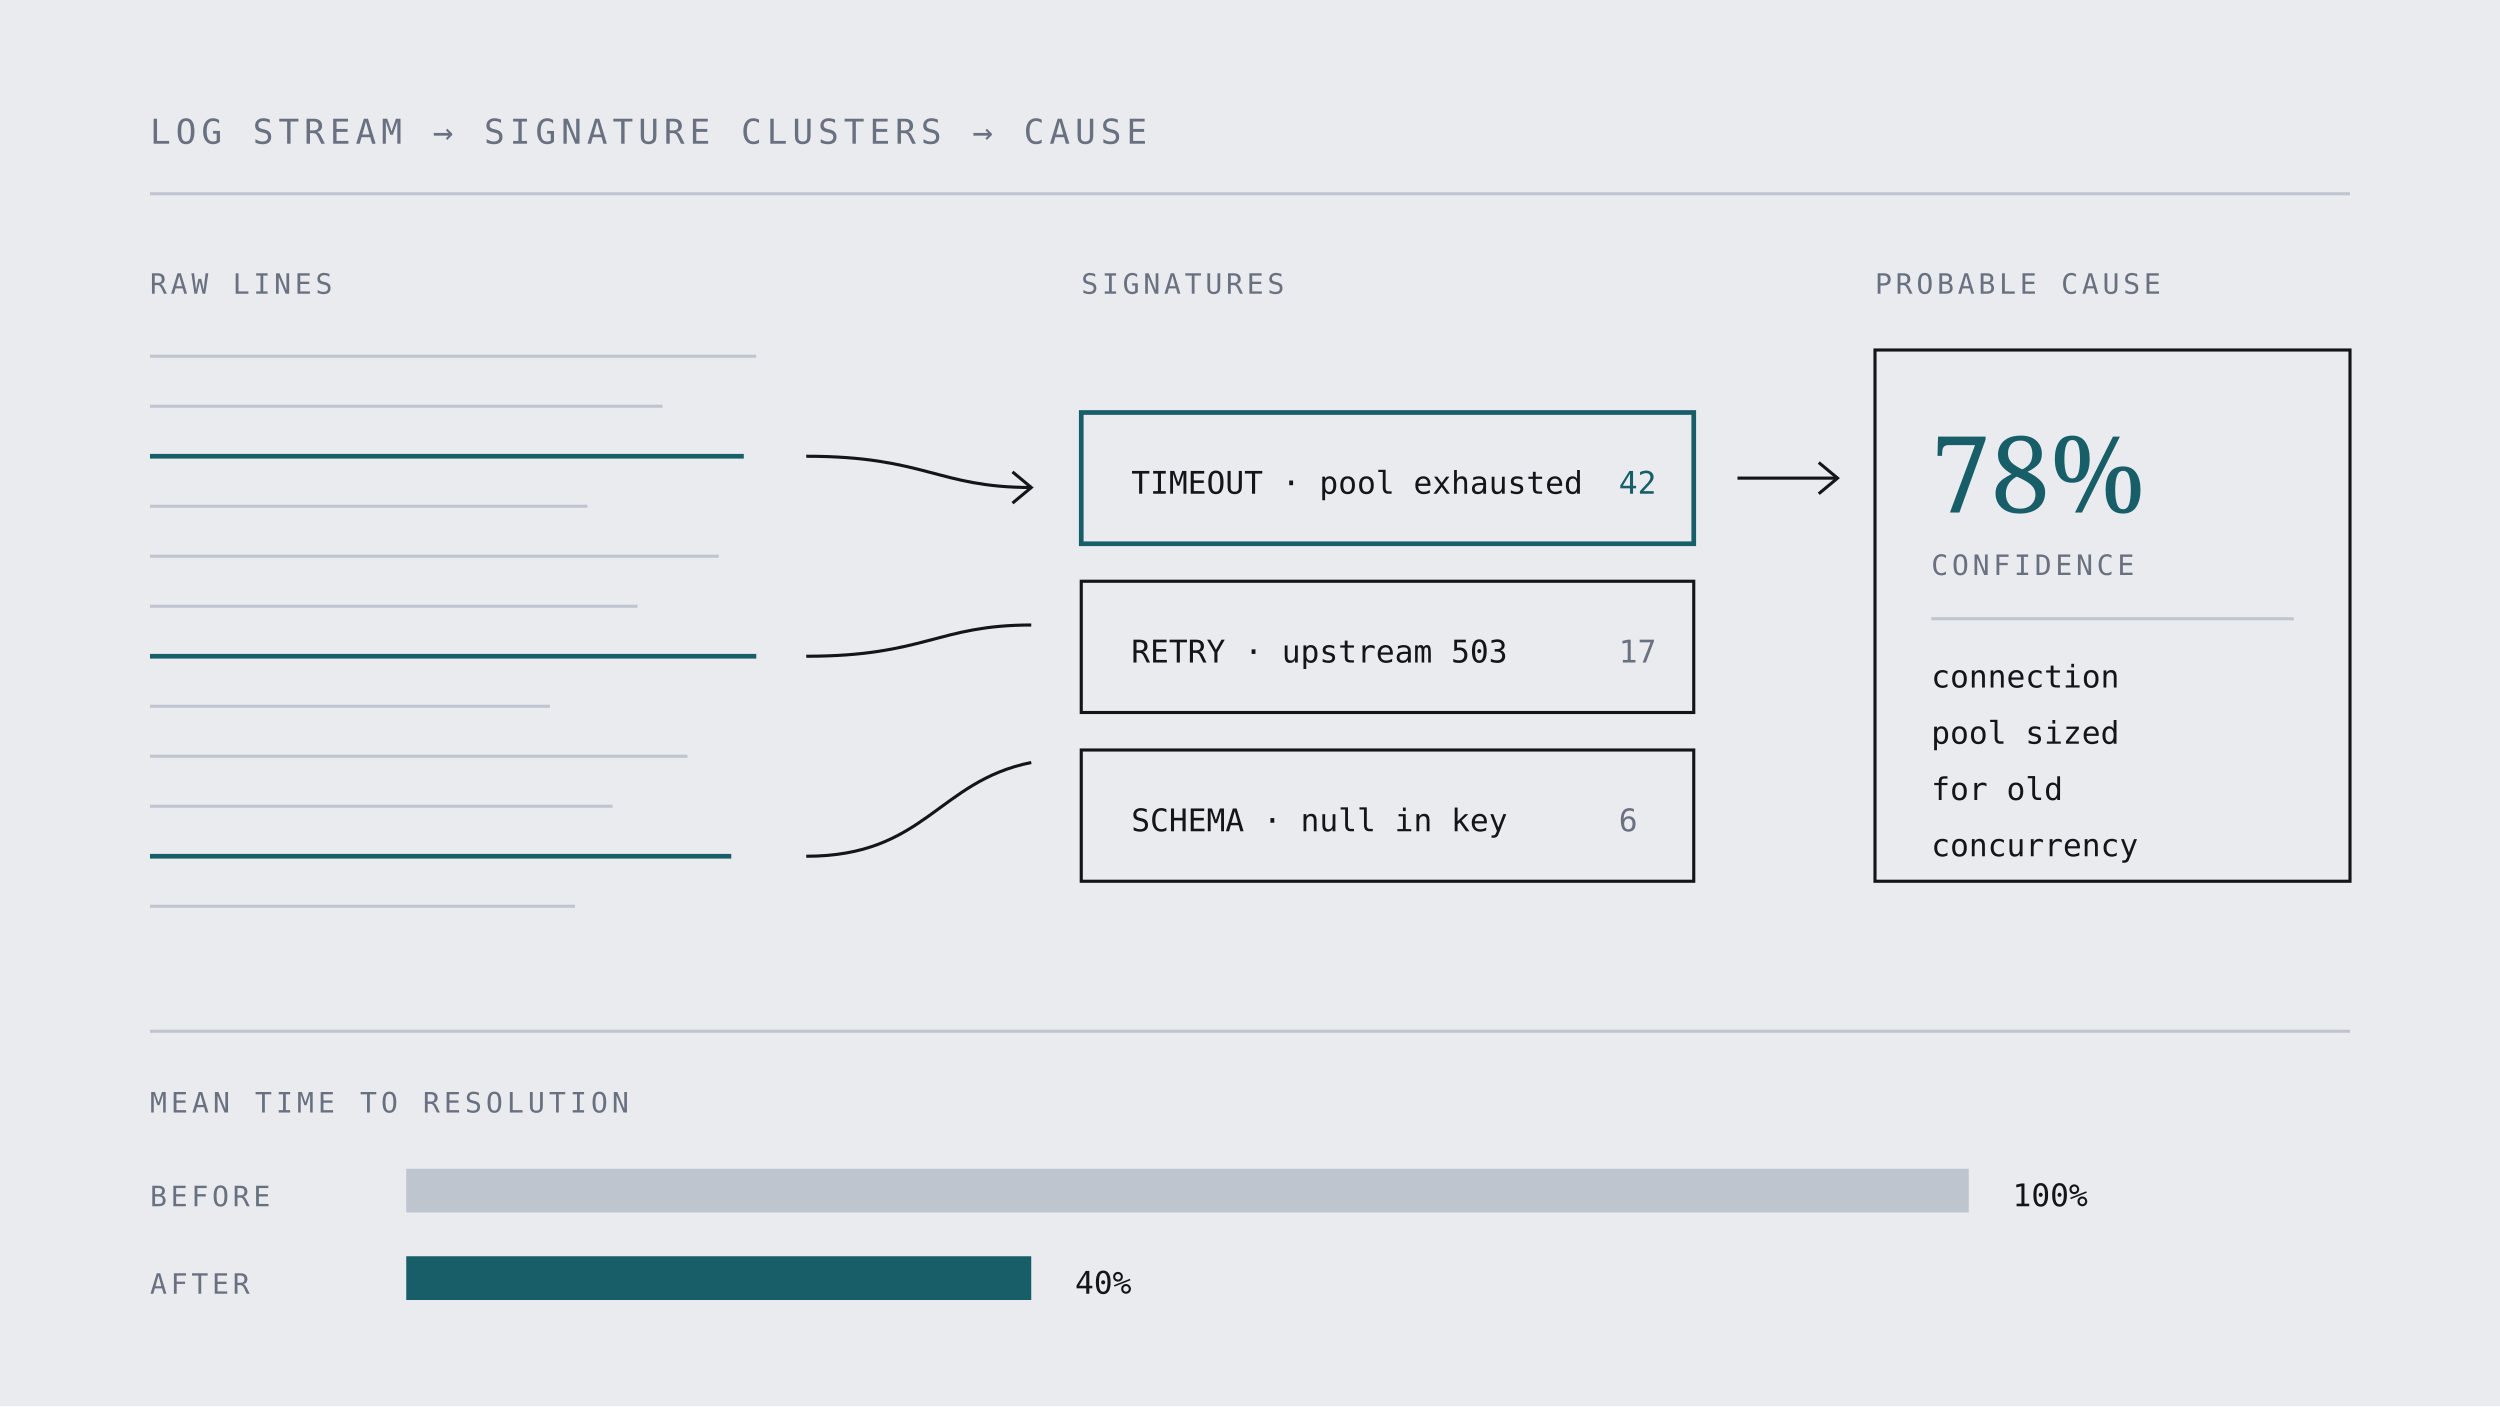
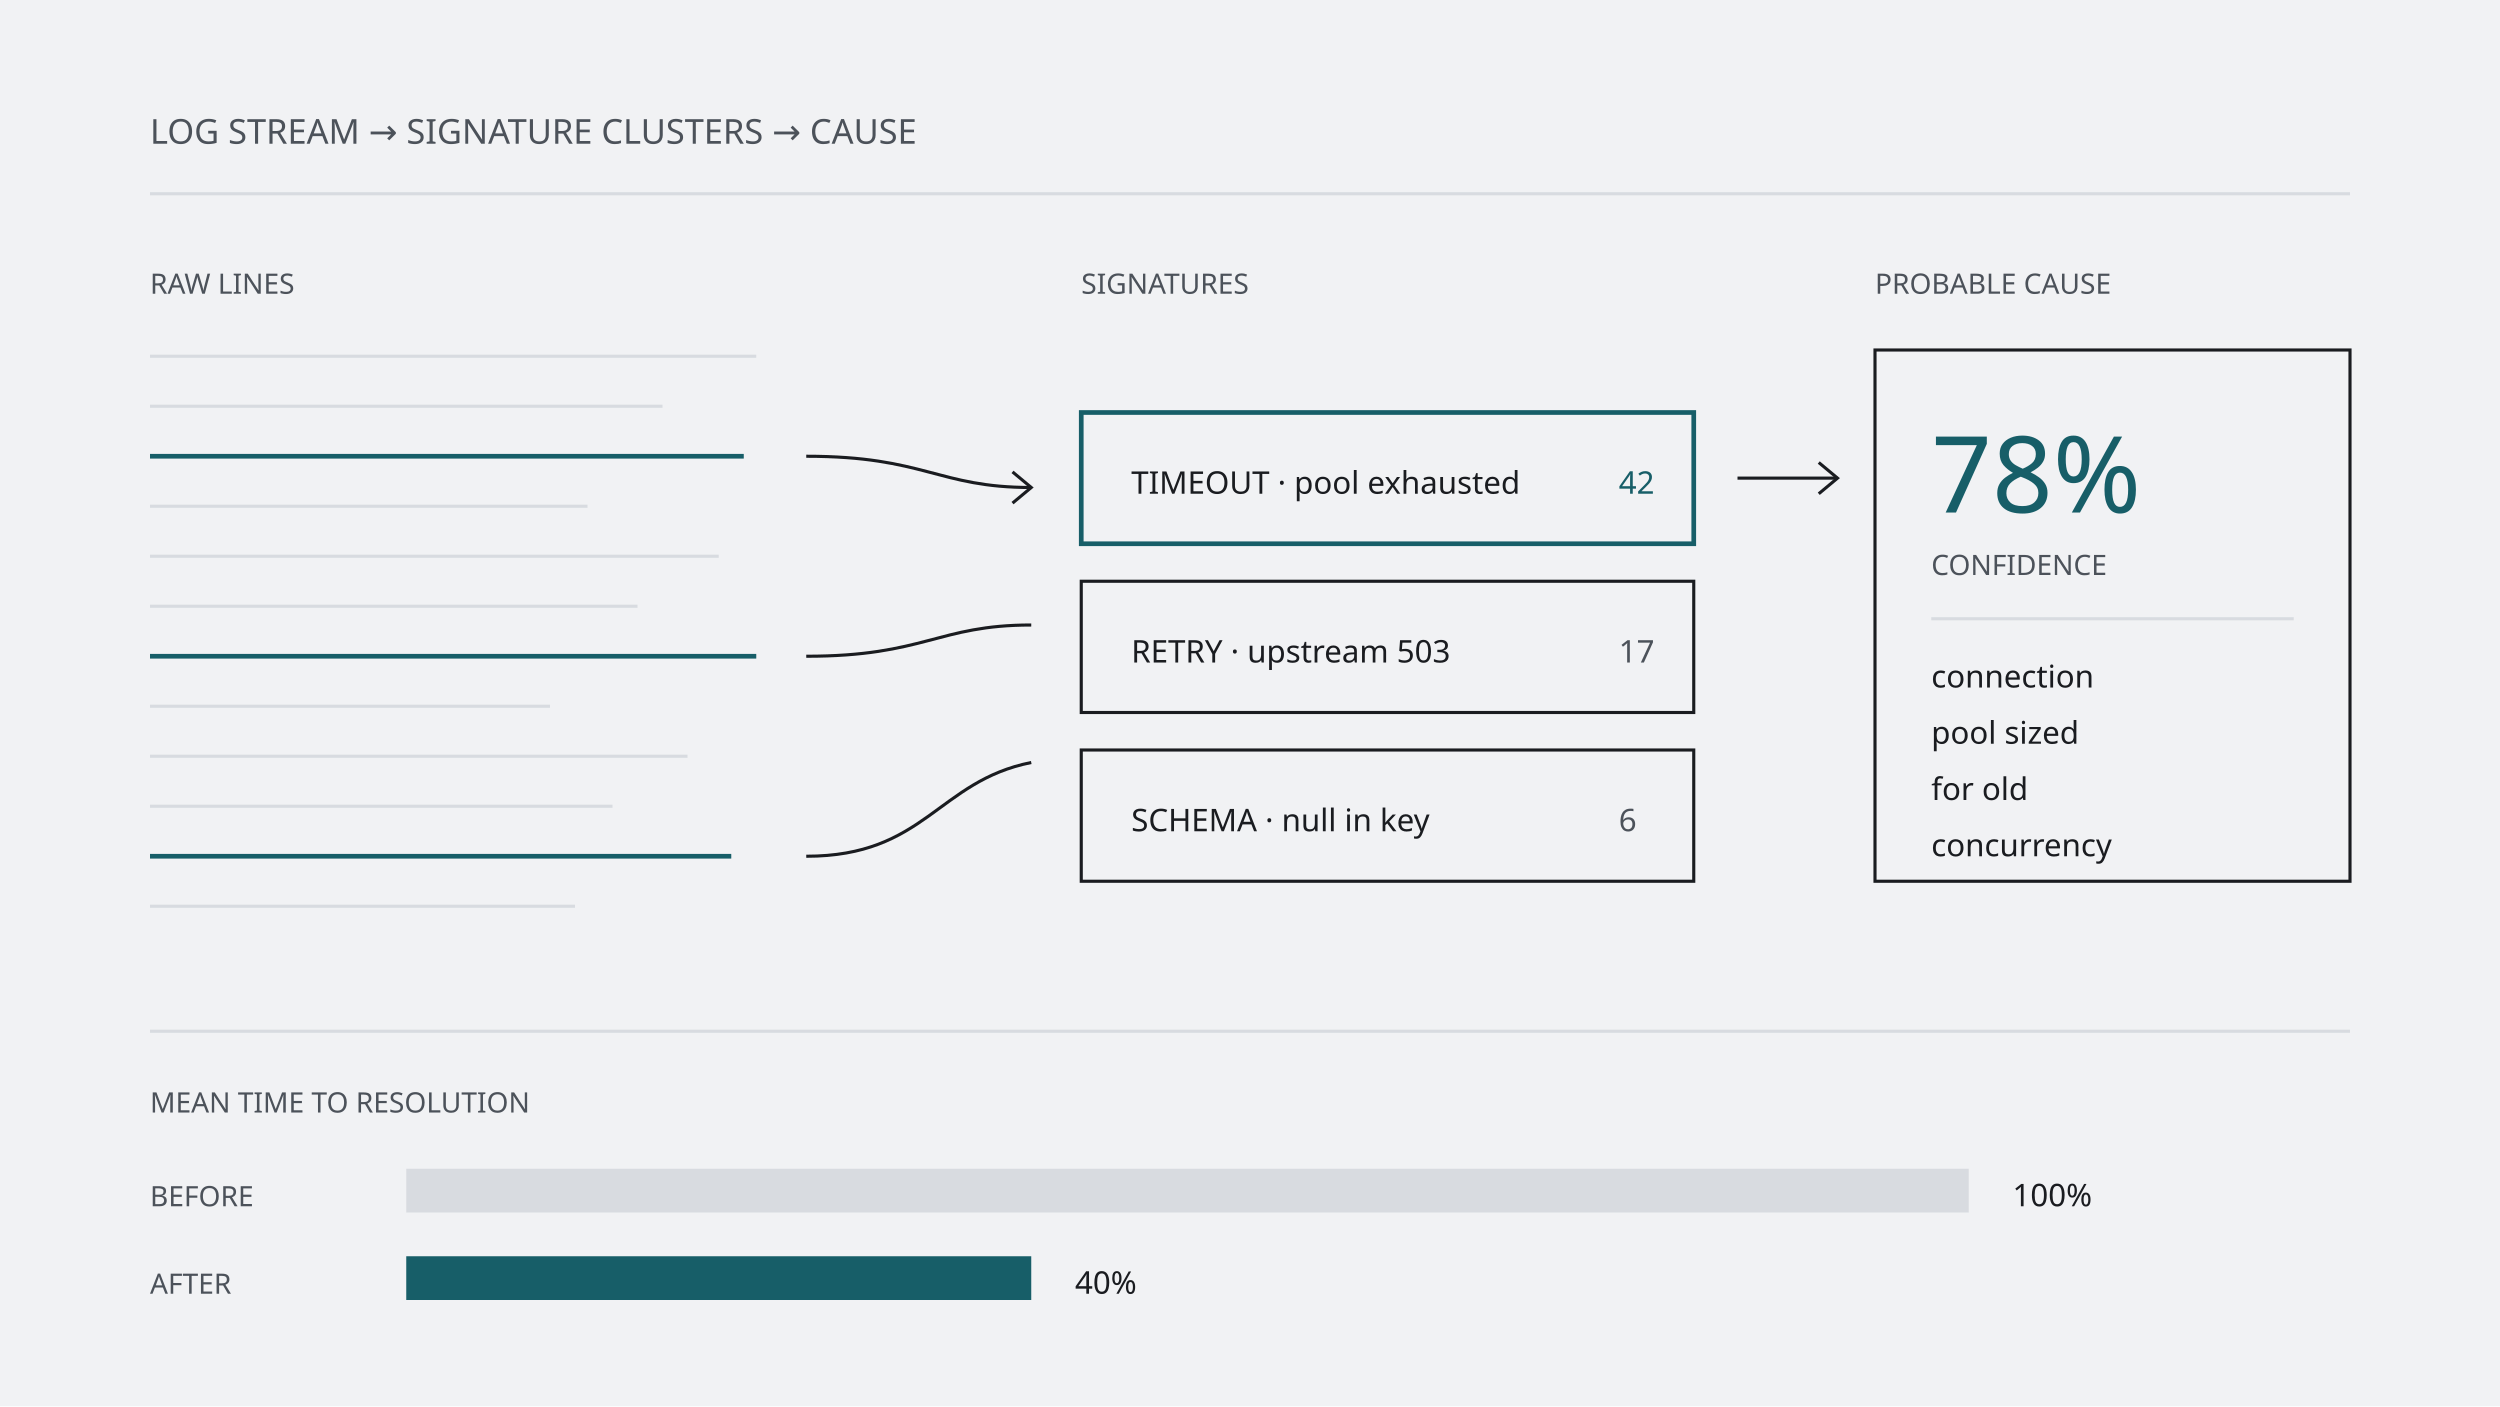
<svg xmlns="http://www.w3.org/2000/svg" viewBox="0 0 800 450" width="800" height="450" role="img" aria-label="Raw log lines clustered into failure signatures with a ranked probable root cause">
-   <rect width="800" height="450" fill="#E9EBEF" />
-   <g font-family="ui-monospace, SFMono-Regular, Menlo, monospace" font-size="11" letter-spacing="1.6" fill="#697080">
+   <rect width="800" height="450" fill="#F1F2F4" />
+   <g font-family="'Comic Sans MS', 'Segoe UI', system-ui, sans-serif" font-size="11" fill="#4C525A">
    <text x="48" y="46">LOG STREAM → SIGNATURE CLUSTERS → CAUSE</text>
  </g>
-   <line x1="48" y1="62" x2="752" y2="62" stroke="#BFC5CF" />
-   <g font-family="ui-monospace, SFMono-Regular, Menlo, monospace" font-size="9" letter-spacing="1.2" fill="#697080">
+   <line x1="48" y1="62" x2="752" y2="62" stroke="#D8DBE0" />
+   <g font-family="'Comic Sans MS', 'Segoe UI', system-ui, sans-serif" font-size="9" fill="#4C525A">
    <text x="48" y="94">RAW LINES</text>
  </g>
-   <g stroke="#BFC5CF" stroke-width="1">
+   <g stroke="#D8DBE0" stroke-width="1">
    <line x1="48" y1="114" x2="242" y2="114" />
    <line x1="48" y1="130" x2="212" y2="130" />
    <line x1="48" y1="146" x2="238" y2="146" />
    <line x1="48" y1="162" x2="188" y2="162" />
    <line x1="48" y1="178" x2="230" y2="178" />
    <line x1="48" y1="194" x2="204" y2="194" />
    <line x1="48" y1="210" x2="242" y2="210" />
    <line x1="48" y1="226" x2="176" y2="226" />
    <line x1="48" y1="242" x2="220" y2="242" />
    <line x1="48" y1="258" x2="196" y2="258" />
    <line x1="48" y1="274" x2="234" y2="274" />
    <line x1="48" y1="290" x2="184" y2="290" />
  </g>
  <g stroke="#175E68" stroke-width="1.5">
    <line x1="48" y1="146" x2="238" y2="146" />
    <line x1="48" y1="210" x2="242" y2="210" />
    <line x1="48" y1="274" x2="234" y2="274" />
  </g>
-   <g stroke="#13151A" stroke-width="1" fill="none">
+   <g stroke="#1A1C20" stroke-width="1" fill="none">
    <path d="M258 146 C296 146 300 156 330 156" />
    <path d="M258 210 C296 210 300 200 330 200" />
    <path d="M258 274 C296 274 300 250 330 244" />
    <path d="M324 151 l6 5 -6 5" />
  </g>
-   <g font-family="ui-monospace, SFMono-Regular, Menlo, monospace" font-size="9" letter-spacing="1.2" fill="#697080">
+   <g font-family="'Comic Sans MS', 'Segoe UI', system-ui, sans-serif" font-size="9" fill="#4C525A">
    <text x="346" y="94">SIGNATURES</text>
  </g>
-   <g font-family="ui-monospace, SFMono-Regular, Menlo, monospace" font-size="10">
+   <g font-family="'Comic Sans MS', 'Segoe UI', system-ui, sans-serif" font-size="10">
    <rect x="346" y="132" width="196" height="42" fill="none" stroke="#175E68" stroke-width="1.5" />
-     <text x="362" y="158" fill="#13151A">TIMEOUT · pool exhausted</text>
+     <text x="362" y="158" fill="#1A1C20">TIMEOUT · pool exhausted</text>
    <text x="518" y="158" fill="#175E68">42</text>
-     <rect x="346" y="186" width="196" height="42" fill="none" stroke="#13151A" />
-     <text x="362" y="212" fill="#13151A">RETRY · upstream 503</text>
-     <text x="518" y="212" fill="#697080">17</text>
-     <rect x="346" y="240" width="196" height="42" fill="none" stroke="#13151A" />
-     <text x="362" y="266" fill="#13151A">SCHEMA · null in key</text>
-     <text x="518" y="266" fill="#697080">6</text>
+     <rect x="346" y="186" width="196" height="42" fill="none" stroke="#1A1C20" />
+     <text x="362" y="212" fill="#1A1C20">RETRY · upstream 503</text>
+     <text x="518" y="212" fill="#4C525A">17</text>
+     <rect x="346" y="240" width="196" height="42" fill="none" stroke="#1A1C20" />
+     <text x="362" y="266" fill="#1A1C20">SCHEMA · null in key</text>
+     <text x="518" y="266" fill="#4C525A">6</text>
  </g>
-   <g stroke="#13151A" stroke-width="1" fill="none">
+   <g stroke="#1A1C20" stroke-width="1" fill="none">
    <path d="M556 153 H588" />
    <path d="M582 148 l6 5 -6 5" />
  </g>
-   <g font-family="ui-monospace, SFMono-Regular, Menlo, monospace" font-size="9" letter-spacing="1.2" fill="#697080">
+   <g font-family="'Comic Sans MS', 'Segoe UI', system-ui, sans-serif" font-size="9" fill="#4C525A">
    <text x="600" y="94">PROBABLE CAUSE</text>
  </g>
-   <rect x="600" y="112" width="152" height="170" fill="none" stroke="#13151A" />
-   <g font-family="Georgia, serif" font-size="34" fill="#175E68">
+   <rect x="600" y="112" width="152" height="170" fill="none" stroke="#1A1C20" />
+   <g font-family="'Comic Sans MS', 'Segoe UI', system-ui, sans-serif" font-size="34" fill="#175E68">
    <text x="618" y="164">78%</text>
  </g>
-   <g font-family="ui-monospace, SFMono-Regular, Menlo, monospace" font-size="9" letter-spacing="1.2" fill="#697080">
+   <g font-family="'Comic Sans MS', 'Segoe UI', system-ui, sans-serif" font-size="9" fill="#4C525A">
    <text x="618" y="184">CONFIDENCE</text>
  </g>
-   <line x1="618" y1="198" x2="734" y2="198" stroke="#BFC5CF" />
-   <g font-family="ui-monospace, SFMono-Regular, Menlo, monospace" font-size="10" fill="#13151A">
+   <line x1="618" y1="198" x2="734" y2="198" stroke="#D8DBE0" />
+   <g font-family="'Comic Sans MS', 'Segoe UI', system-ui, sans-serif" font-size="10" fill="#1A1C20">
    <text x="618" y="220">connection</text>
    <text x="618" y="238">pool sized</text>
    <text x="618" y="256">for old</text>
    <text x="618" y="274">concurrency</text>
  </g>
-   <line x1="48" y1="330" x2="752" y2="330" stroke="#BFC5CF" />
-   <g font-family="ui-monospace, SFMono-Regular, Menlo, monospace" font-size="9" letter-spacing="1.3" fill="#697080">
+   <line x1="48" y1="330" x2="752" y2="330" stroke="#D8DBE0" />
+   <g font-family="'Comic Sans MS', 'Segoe UI', system-ui, sans-serif" font-size="9" fill="#4C525A">
    <text x="48" y="356">MEAN TIME TO RESOLUTION</text>
  </g>
-   <g font-family="ui-monospace, SFMono-Regular, Menlo, monospace" font-size="9" letter-spacing="1.2" fill="#697080">
+   <g font-family="'Comic Sans MS', 'Segoe UI', system-ui, sans-serif" font-size="9" fill="#4C525A">
    <text x="48" y="386">BEFORE</text>
    <text x="48" y="414">AFTER</text>
  </g>
-   <rect x="130" y="374" width="500" height="14" fill="#BFC5CF" />
+   <rect x="130" y="374" width="500" height="14" fill="#D8DBE0" />
  <rect x="130" y="402" width="200" height="14" fill="#175E68" />
-   <g font-family="ui-monospace, SFMono-Regular, Menlo, monospace" font-size="10" fill="#13151A">
+   <g font-family="'Comic Sans MS', 'Segoe UI', system-ui, sans-serif" font-size="10" fill="#1A1C20">
    <text x="644" y="386">100%</text>
    <text x="344" y="414">40%</text>
  </g>
</svg>
